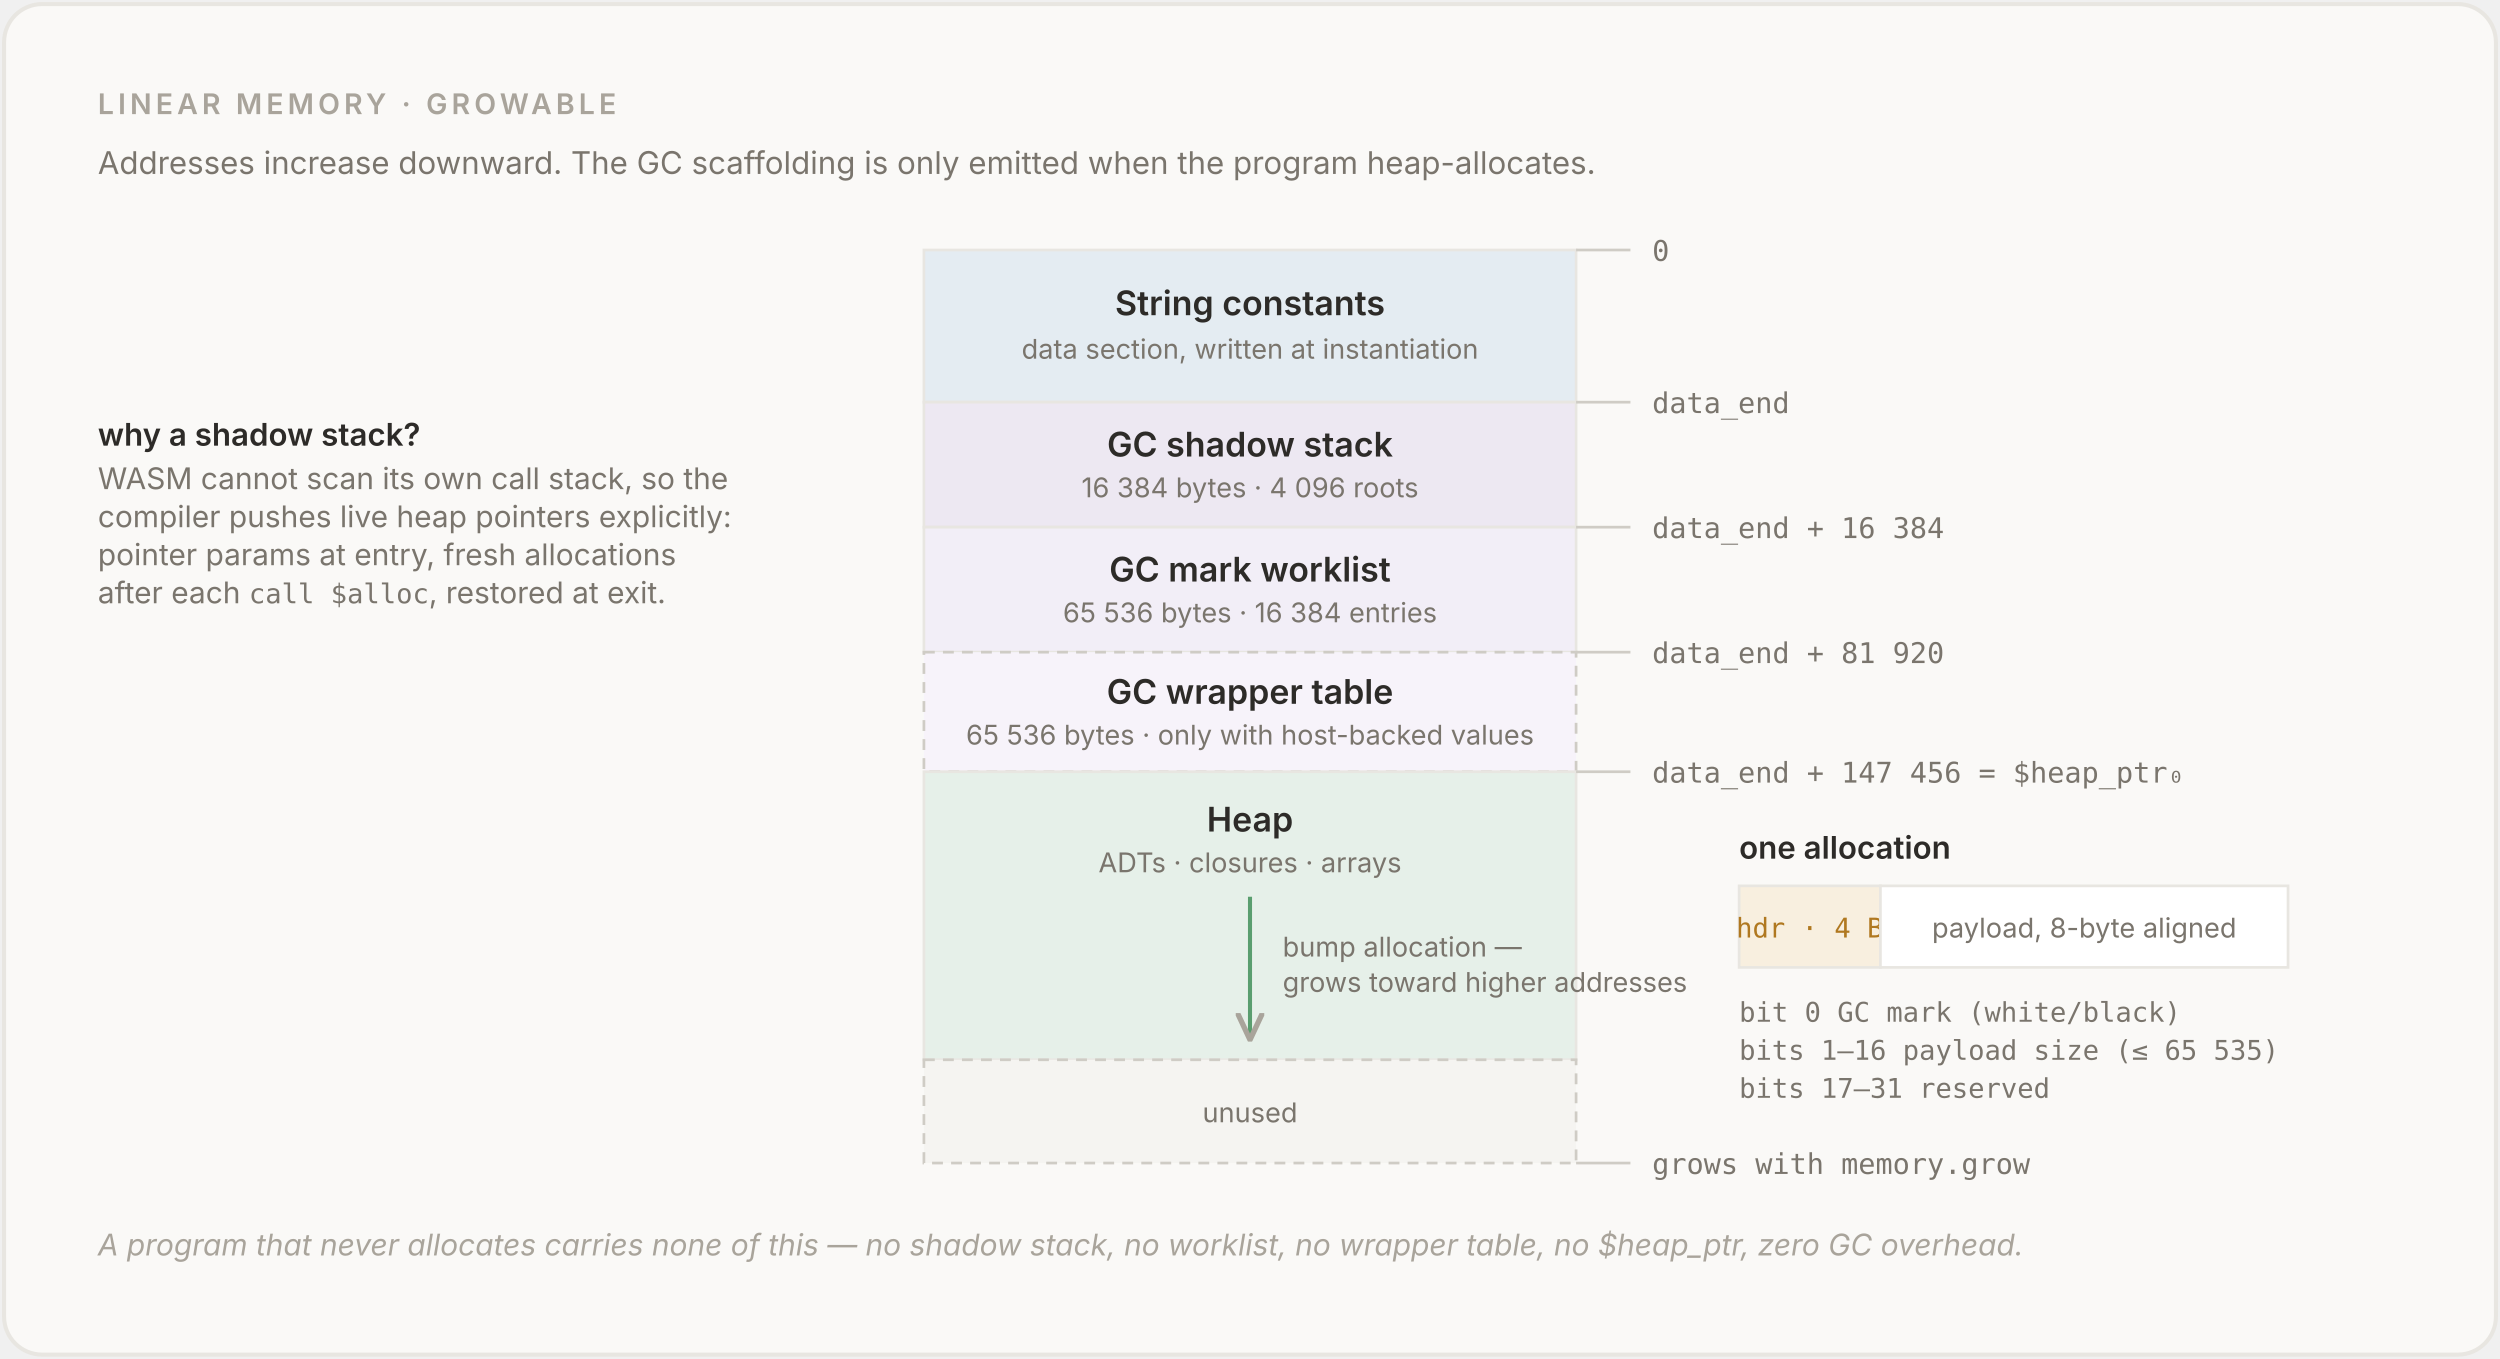
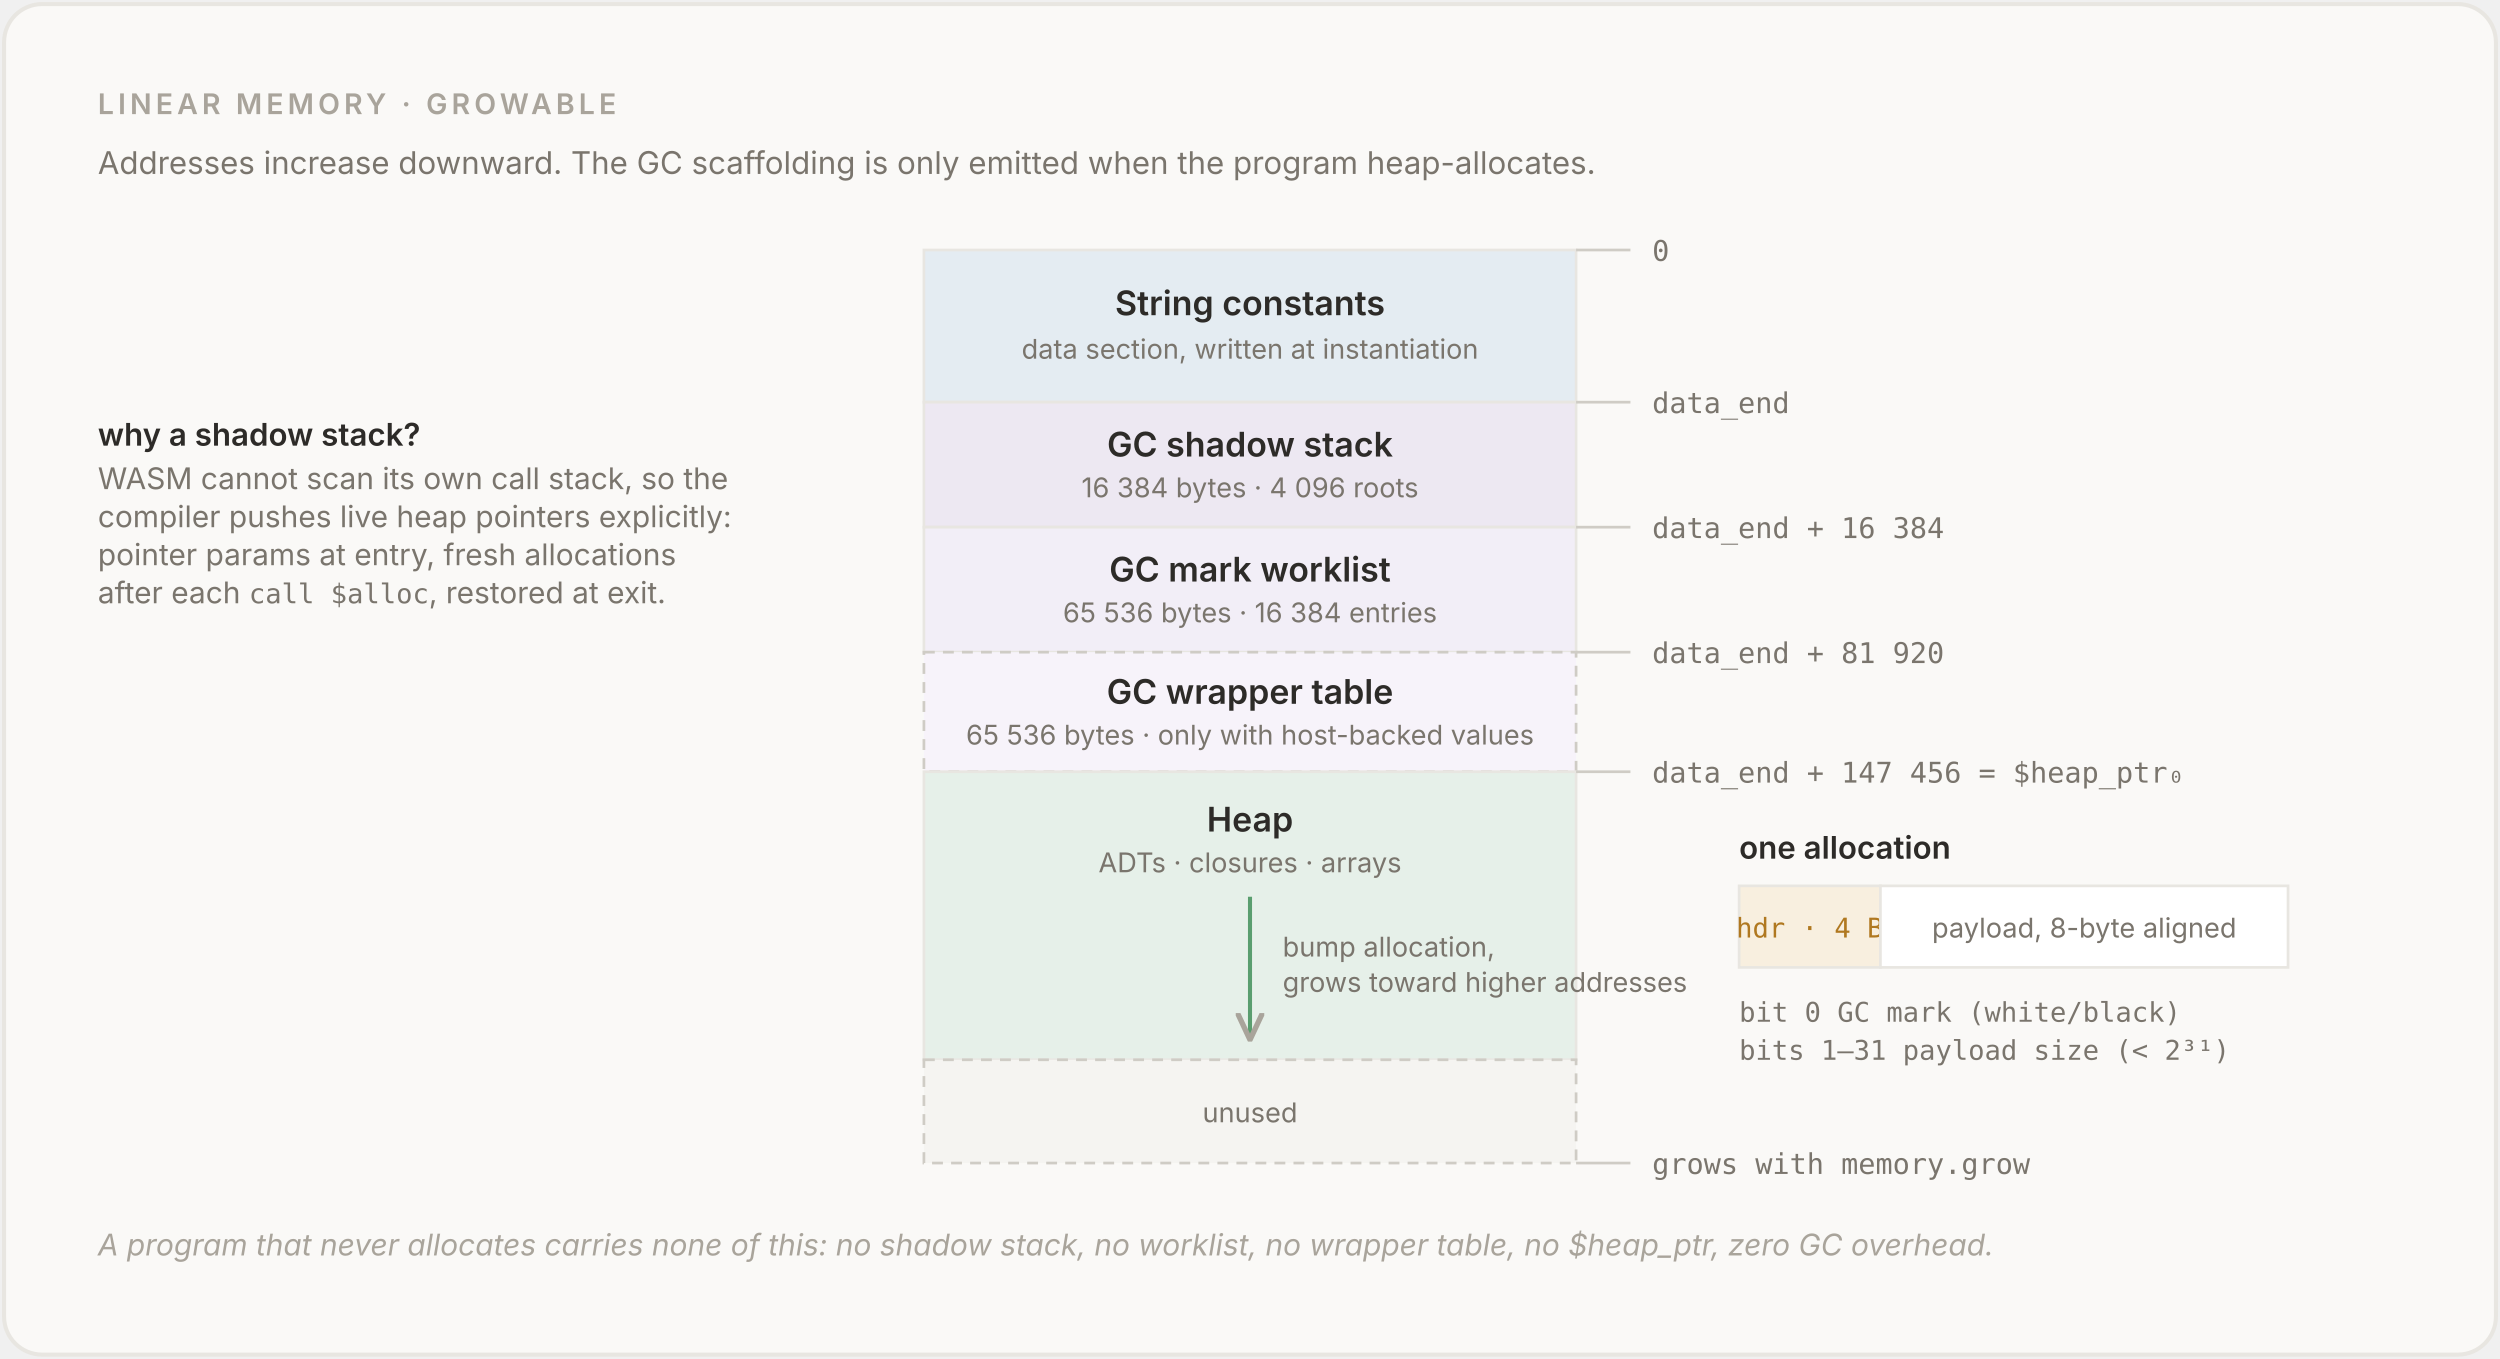
<svg xmlns="http://www.w3.org/2000/svg" width="920" height="500" viewBox="0 0 920 500" role="img" aria-labelledby="title">
  <defs>
    <marker id="arr" viewBox="0 0 8 8" refX="7" refY="4" markerWidth="7" markerHeight="7" orient="auto-start-reverse">
      <path d="M0,0.5 L7.5,4 L0,7.5" fill="none" stroke="#a9a49b" stroke-width="1.5" stroke-linecap="round" stroke-linejoin="round" />
    </marker>
    <style>
      .f  { font-family: -apple-system, BlinkMacSystemFont, 'Segoe UI', system-ui, sans-serif; }
      .m  { font-family: 'SF Mono', Menlo, Monaco, Consolas, monospace; }
      .micro { font-size: 10.5px; font-weight: 600; letter-spacing: 1.5px; fill: #a9a49b; }
      .sub { font-size: 11.5px; fill: #7a756d; }
      .seg { stroke: #e8e6e1; stroke-width: 1; }
      .st { font-size: 12.5px; font-weight: 600; fill: #2d2b28; }
      .ss { font-size: 10px; fill: #7a756d; }
      .off { font-size: 10.5px; fill: #7a756d; }
      .note { font-size: 11px; fill: #7a756d; }
      .noteh { font-size: 11.5px; font-weight: 600; fill: #2d2b28; }
      .tick { stroke: #cfccc5; stroke-width: 1; }
      .footi { font-size: 11px; font-style: italic; fill: #a9a49b; }
    </style>
  </defs>
  <rect x="1.5" y="1.5" width="917" height="497" rx="14" fill="#faf9f7" stroke="#e8e6e1" stroke-width="1.5" />
  <text class="f micro" x="36" y="42">LINEAR MEMORY · GROWABLE</text>
  <text class="f sub" x="36" y="64">Addresses increase downward. The GC scaffolding is only emitted when the program heap-allocates.</text>
  <rect class="seg" x="340" y="92" width="240" height="56" fill="#e4ecf2" />
  <text class="f st" x="460" y="116" text-anchor="middle">String constants</text>
  <text class="f ss" x="460" y="132" text-anchor="middle">data section, written at instantiation</text>
  <rect class="seg" x="340" y="148" width="240" height="46" fill="#ede8f2" />
  <text class="f st" x="460" y="168" text-anchor="middle">GC shadow stack</text>
  <text class="f ss" x="460" y="183" text-anchor="middle">16 384 bytes · 4 096 roots</text>
  <rect class="seg" x="340" y="194" width="240" height="46" fill="#f2eef7" />
  <text class="f st" x="460" y="214" text-anchor="middle">GC mark worklist</text>
  <text class="f ss" x="460" y="229" text-anchor="middle">65 536 bytes · 16 384 entries</text>
  <rect x="340" y="240" width="240" height="44" fill="#f7f3fa" stroke="#cfccc5" stroke-width="1" stroke-dasharray="4 3" />
  <text class="f st" x="460" y="259" text-anchor="middle">GC wrapper table</text>
  <text class="f ss" x="460" y="274" text-anchor="middle">65 536 bytes · only with host-backed values</text>
  <rect class="seg" x="340" y="284" width="240" height="106" fill="#e6f0e9" />
  <text class="f st" x="460" y="306" text-anchor="middle">Heap</text>
  <text class="f ss" x="460" y="321" text-anchor="middle">ADTs · closures · arrays</text>
  <line x1="460" y1="330" x2="460" y2="382" stroke="#5a9e6f" stroke-width="1.5" marker-end="url(#arr)" />
-   <text class="f ss" x="472" y="352" fill="#3d7a4d">bump allocation —</text>
+   <text class="f ss" x="472" y="352" fill="#3d7a4d">bump allocation,</text>
  <text class="f ss" x="472" y="365" fill="#3d7a4d">grows toward higher addresses</text>
  <rect x="340" y="390" width="240" height="38" fill="#f5f4f1" stroke="#cfccc5" stroke-width="1" stroke-dasharray="4 3" />
  <text class="f ss" x="460" y="413" text-anchor="middle" fill="#a9a49b">unused</text>
  <line class="tick" x1="580" y1="92" x2="600" y2="92" />
  <text class="m off" x="608" y="96">0</text>
  <line class="tick" x1="580" y1="148" x2="600" y2="148" />
  <text class="m off" x="608" y="152">data_end</text>
  <line class="tick" x1="580" y1="194" x2="600" y2="194" />
  <text class="m off" x="608" y="198">data_end + 16 384</text>
  <line class="tick" x1="580" y1="240" x2="600" y2="240" />
  <text class="m off" x="608" y="244">data_end + 81 920</text>
  <line class="tick" x1="580" y1="284" x2="600" y2="284" />
  <text class="m off" x="608" y="288">data_end + 147 456 = $heap_ptr₀</text>
  <line class="tick" x1="580" y1="428" x2="600" y2="428" />
  <text class="m off" x="608" y="432">grows with memory.grow</text>
  <text class="f noteh" x="36" y="164">why a shadow stack?</text>
  <text class="f note" x="36" y="180">WASM cannot scan its own call stack, so the</text>
  <text class="f note" x="36" y="194">compiler pushes live heap pointers explicitly:</text>
  <text class="f note" x="36" y="208">pointer params at entry, fresh allocations</text>
  <text class="f note" x="36" y="222">after each <tspan class="m" font-size="10px">call $alloc</tspan>, restored at exit.</text>
  <text class="f noteh" x="640" y="316">one allocation</text>
  <rect x="640" y="326" width="52" height="30" fill="#f8efdf" stroke="#e8e6e1" />
  <text class="m" x="666" y="345" text-anchor="middle" font-size="10px" fill="#b07820">hdr · 4 B</text>
  <rect x="692" y="326" width="150" height="30" fill="#ffffff" stroke="#e8e6e1" />
  <text class="f ss" x="767" y="345" text-anchor="middle">payload, 8-byte aligned</text>
  <text class="m" x="640" y="376" font-size="10px" fill="#7a756d">bit 0      GC mark (white/black)</text>
-   <text class="m" x="640" y="390" font-size="10px" fill="#7a756d">bits 1–16  payload size (≤ 65 535)</text>
-   <text class="m" x="640" y="404" font-size="10px" fill="#7a756d">bits 17–31 reserved</text>
-   <text class="f footi" x="36" y="462">A program that never allocates carries none of this — no shadow stack, no worklist, no wrapper table, no $heap_ptr, zero GC overhead.</text>
+   <text class="m" x="640" y="390" font-size="10px" fill="#7a756d">bits 1–31  payload size (&lt; 2³¹)</text>
+   <text class="f footi" x="36" y="462">A program that never allocates carries none of this: no shadow stack, no worklist, no wrapper table, no $heap_ptr, zero GC overhead.</text>
</svg>
